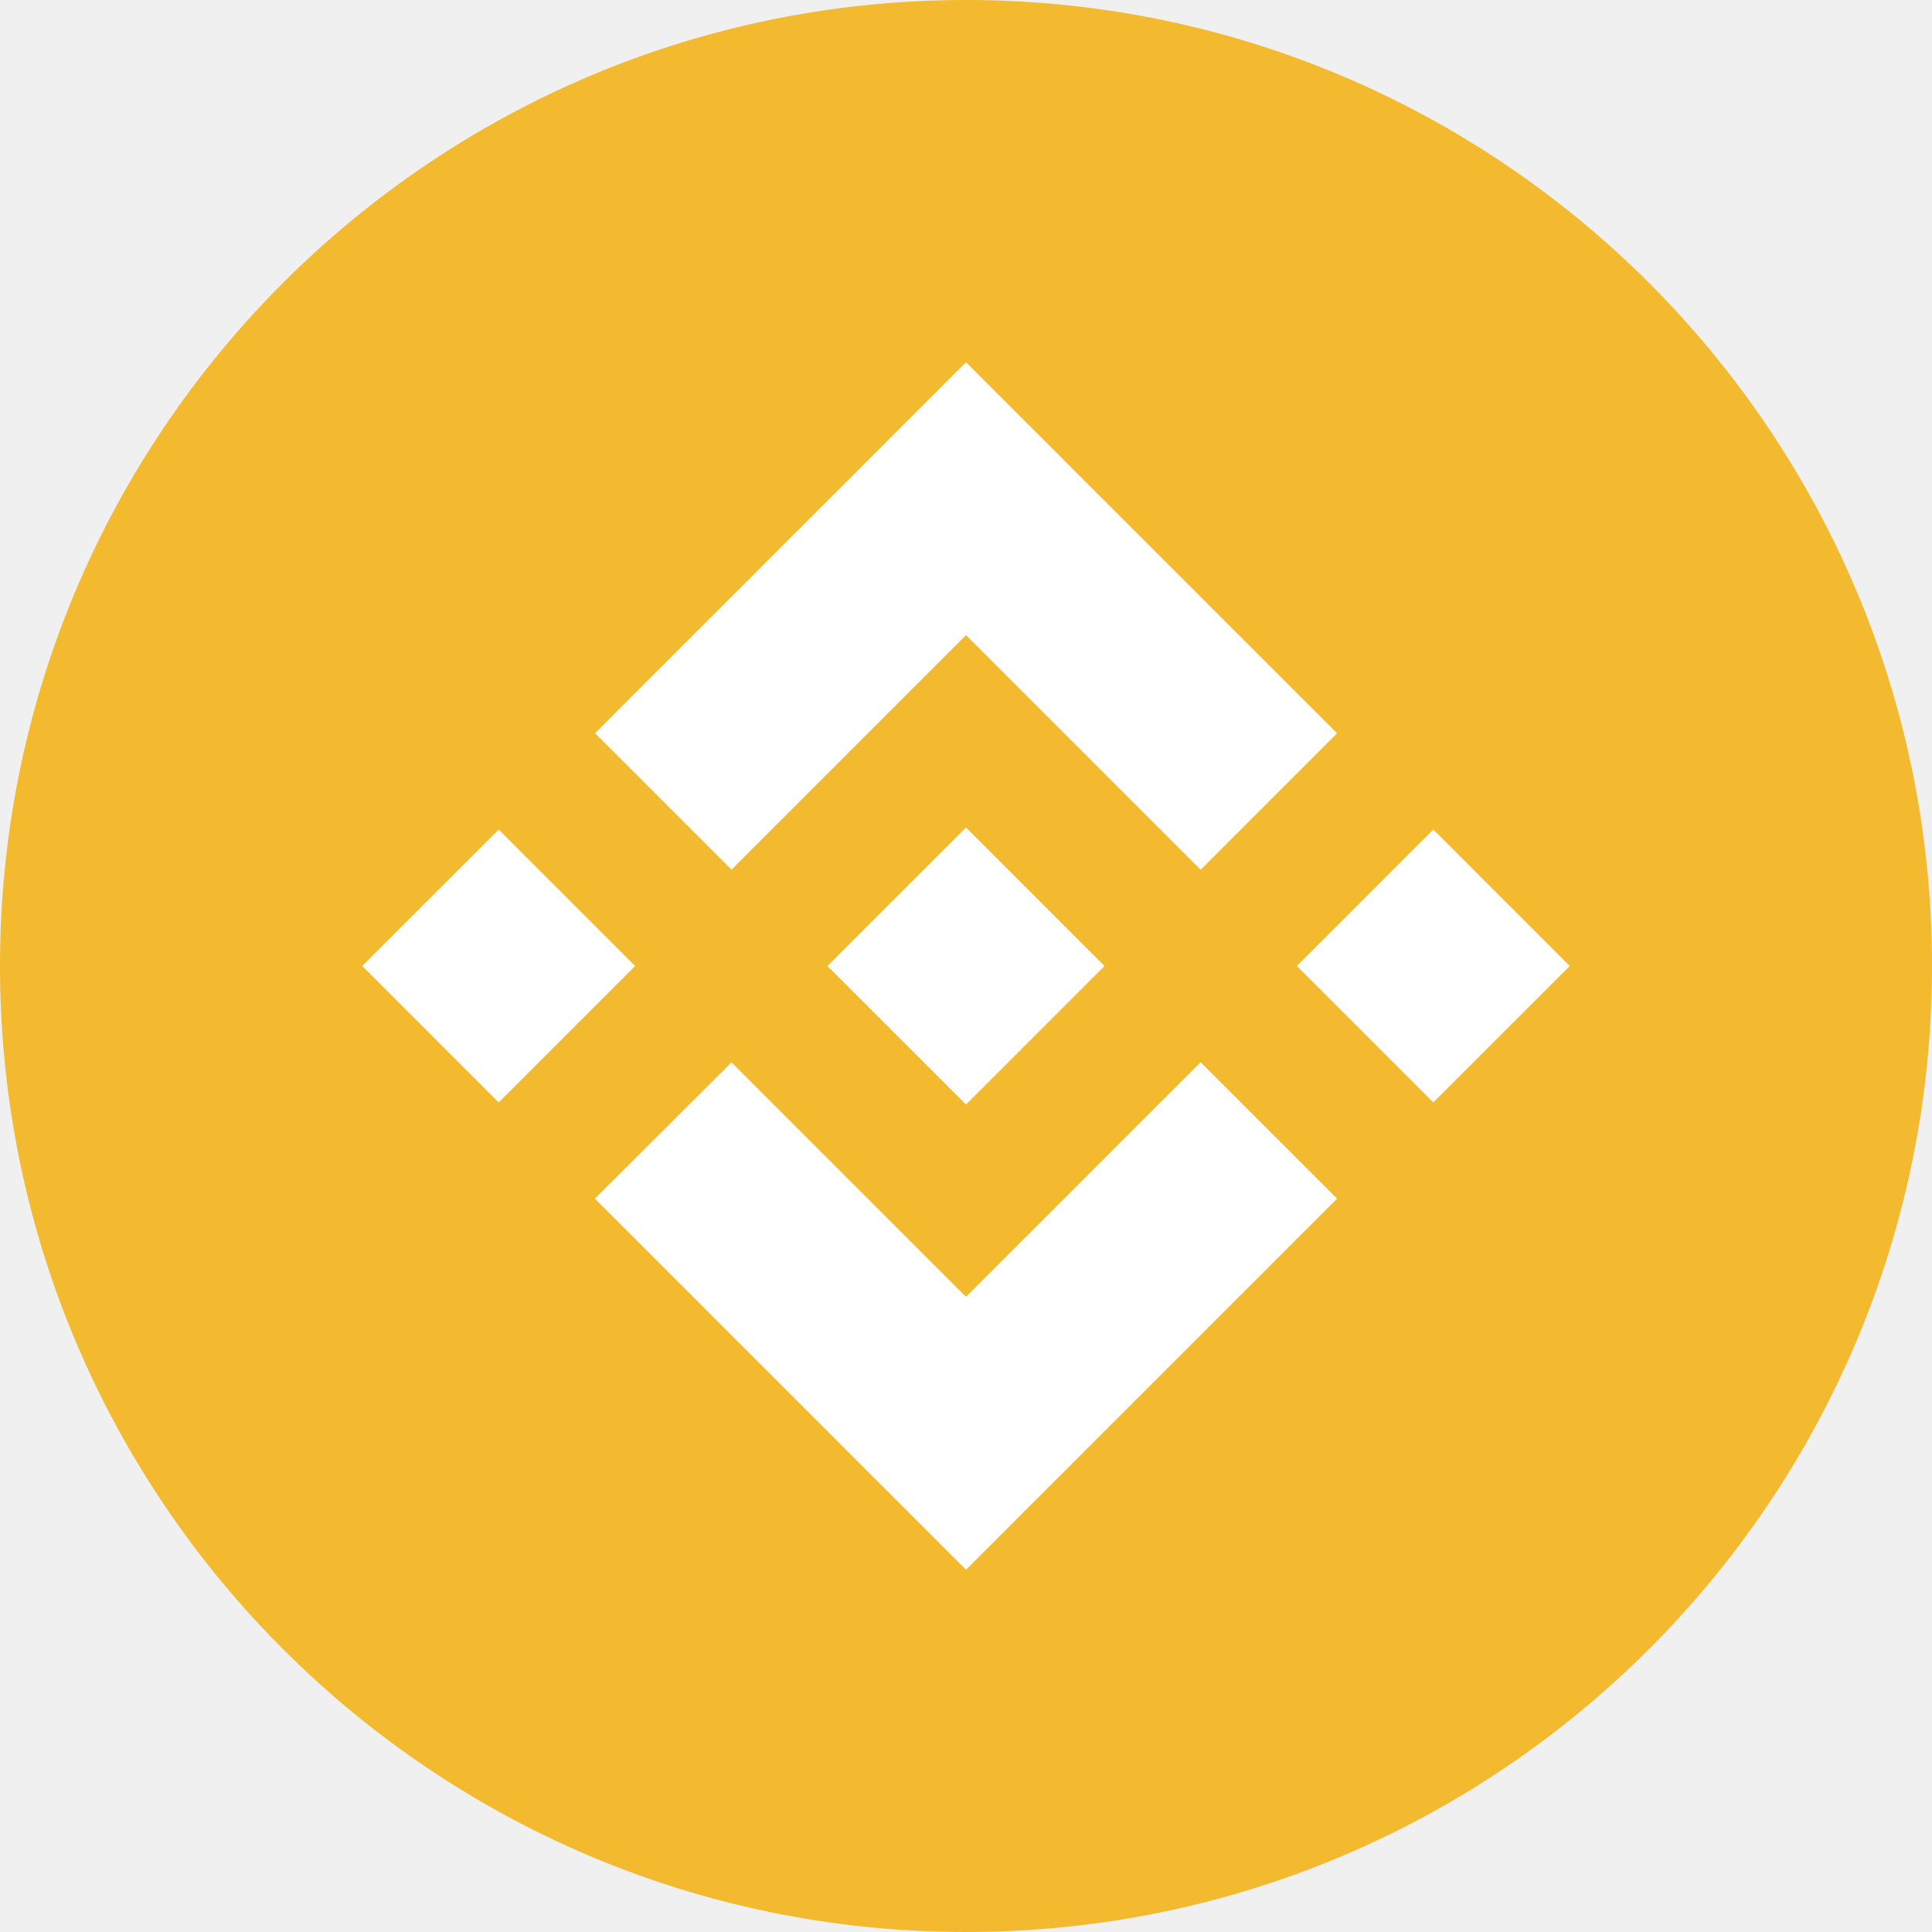
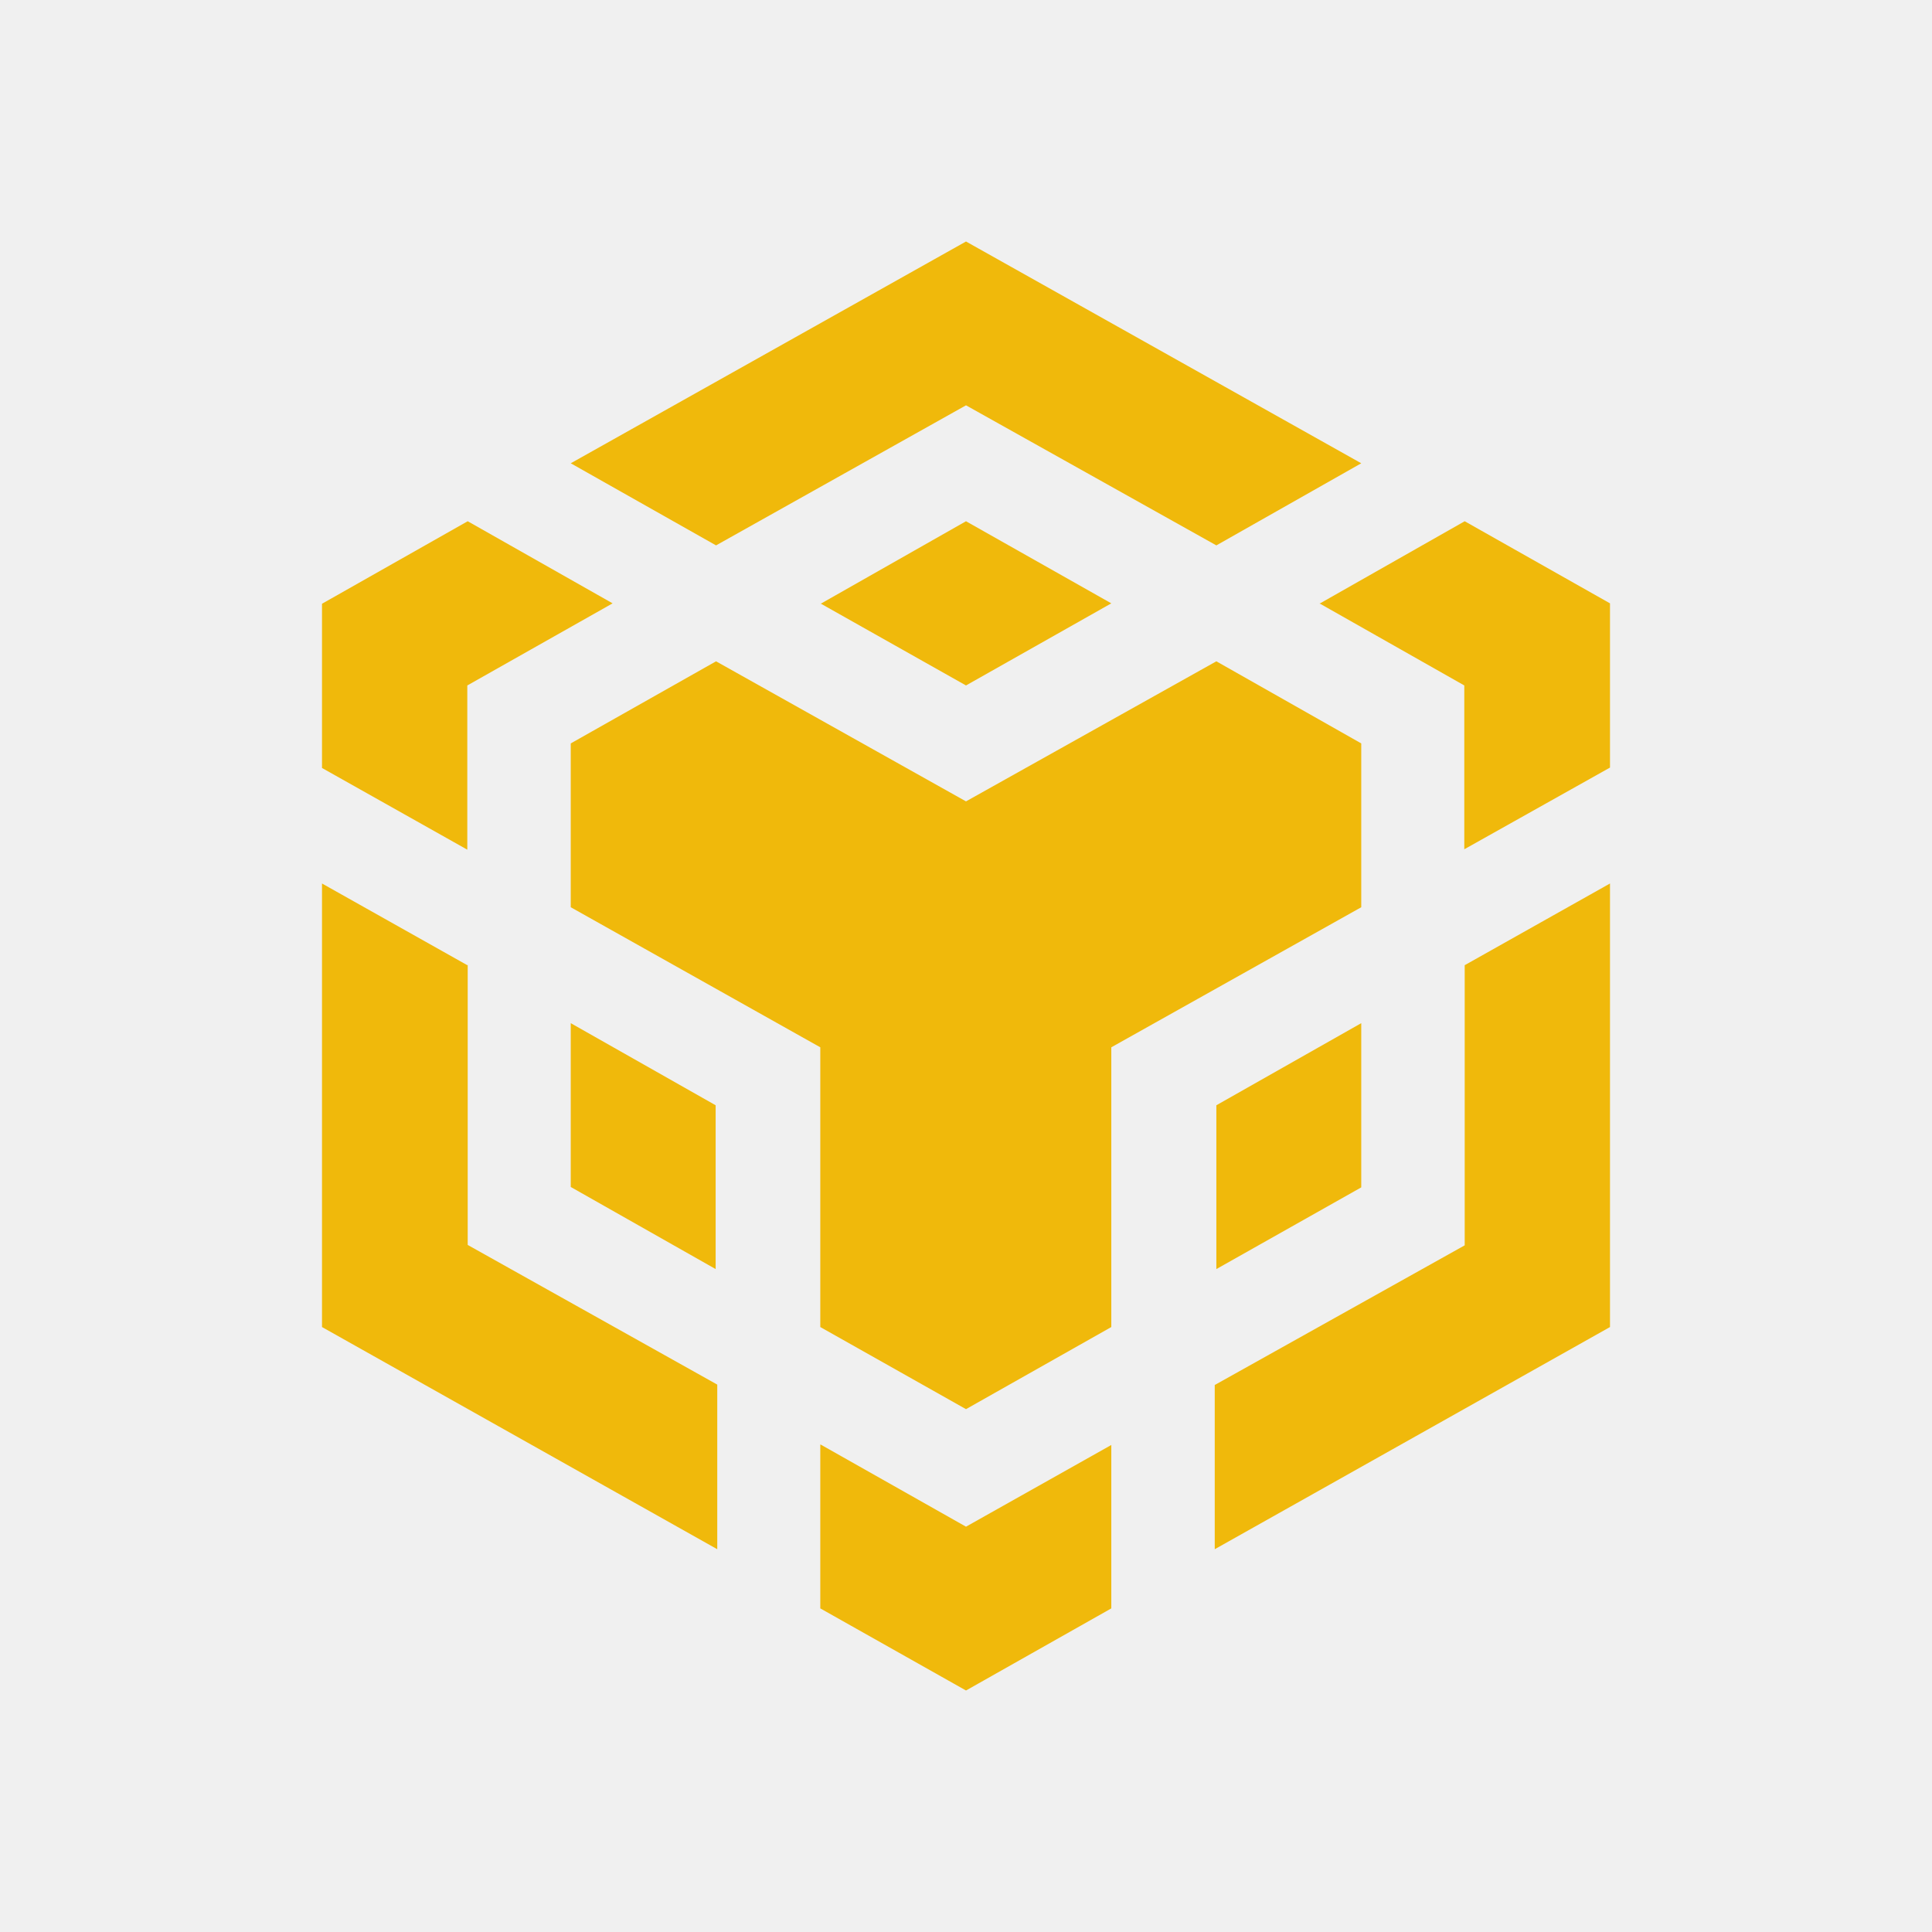
- <svg xmlns="http://www.w3.org/2000/svg" viewBox="0 0 32 32">
-   <g fill="none">
-     <circle cx="16" cy="16" r="16" fill="#F3BA2F" />
-     <path fill="#FFF" d="M12.116 14.404L16 10.52l3.886 3.886 2.26-2.26L16 6l-6.144 6.144 2.26 2.26zM6 16l2.26-2.26L10.52 16l-2.26 2.26L6 16zm6.116 1.596L16 21.48l3.886-3.886 2.26 2.259L16 26l-6.144-6.144-.003-.003 2.263-2.257zM21.48 16l2.26-2.26L26 16l-2.26 2.26L21.48 16zm-3.188-.002h.002V16L16 18.294l-2.291-2.29-.004-.004.004-.003.401-.402.195-.195L16 13.706l2.293 2.293z" />
-   </g>
+ <svg xmlns="http://www.w3.org/2000/svg" width="24" height="24" fill="none" viewBox="0 0 24 24" class="web3icons">
+   <path fill="#F0B90B" d="M7.09 5.755 12 3l4.91 2.755-1.8 1.02L12 5.035l-3.105 1.74zm9.82 3.48-1.8-1.02L12 9.955l-3.105-1.74-1.805 1.02v2.035l3.1 1.74v3.475l1.81 1.02 1.805-1.02V13.01l3.105-1.74zm0 5.515v-2.04l-1.8 1.02v2.035zm1.285.72-3.105 1.735v2.04l4.91-2.76v-5.51l-1.805 1.015zM16.39 7.495l1.8 1.02v2.035L20 9.535v-2.04l-1.805-1.02L16.39 7.5zm-6.2 10.45v2.035L12 21l1.805-1.02v-2.03L12 18.965l-1.805-1.02zm-3.1-3.2 1.8 1.02V13.73l-1.8-1.02v2.04zm3.1-7.25L12 8.515l1.805-1.02L12 6.475 10.195 7.5zm-4.385 1.02 1.805-1.02-1.8-1.02L4 7.5v2.04l1.805 1.015zm0 3.475L4 10.975v5.51l4.91 2.76V17.2l-3.1-1.735v-3.48z" />
</svg>
